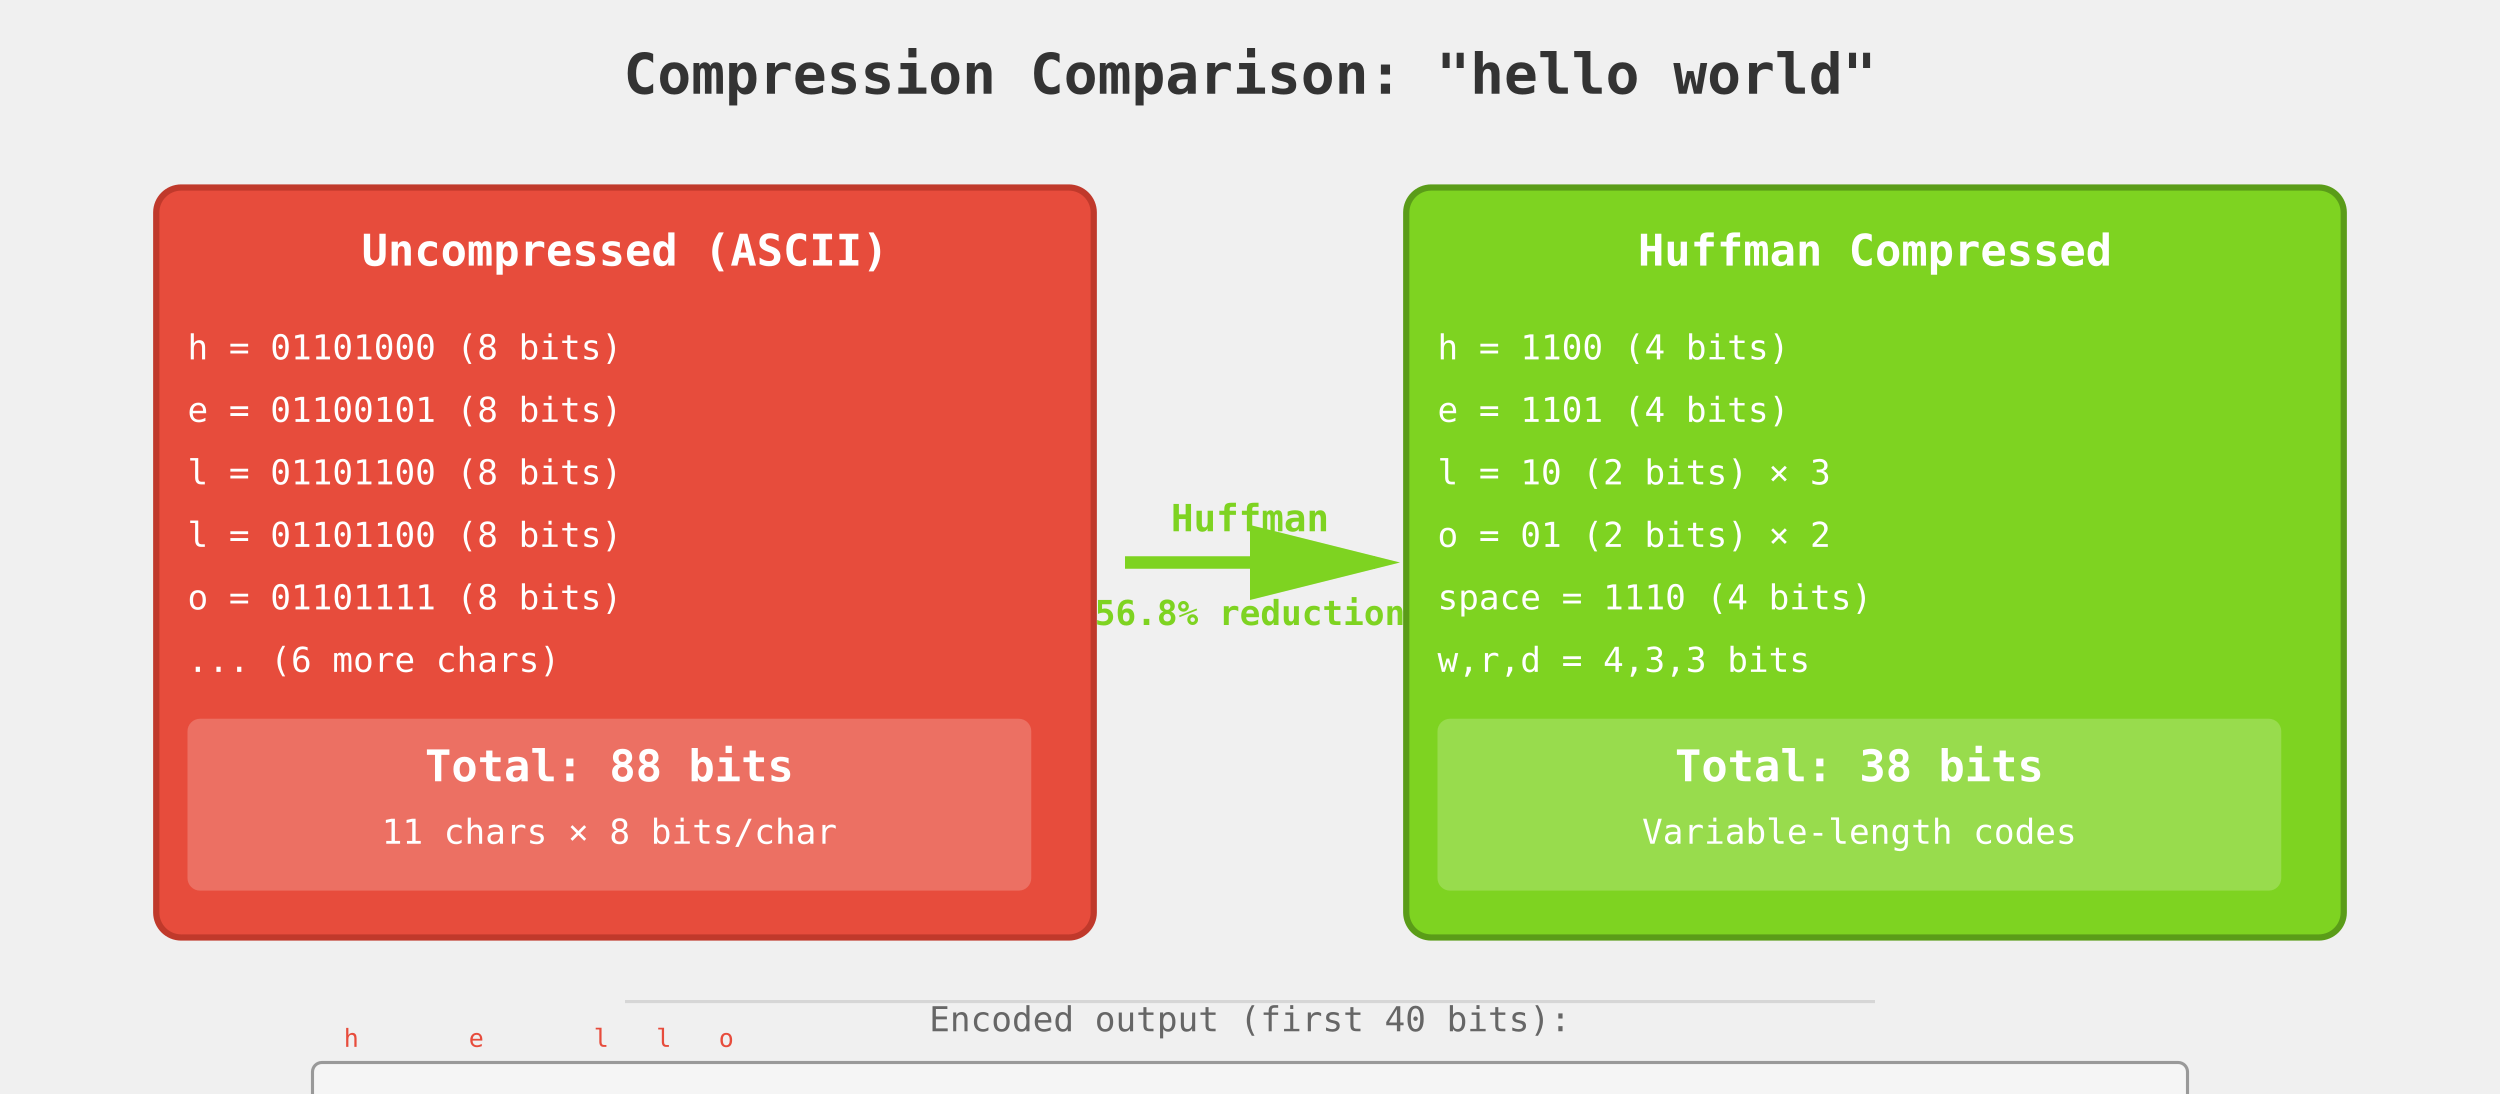
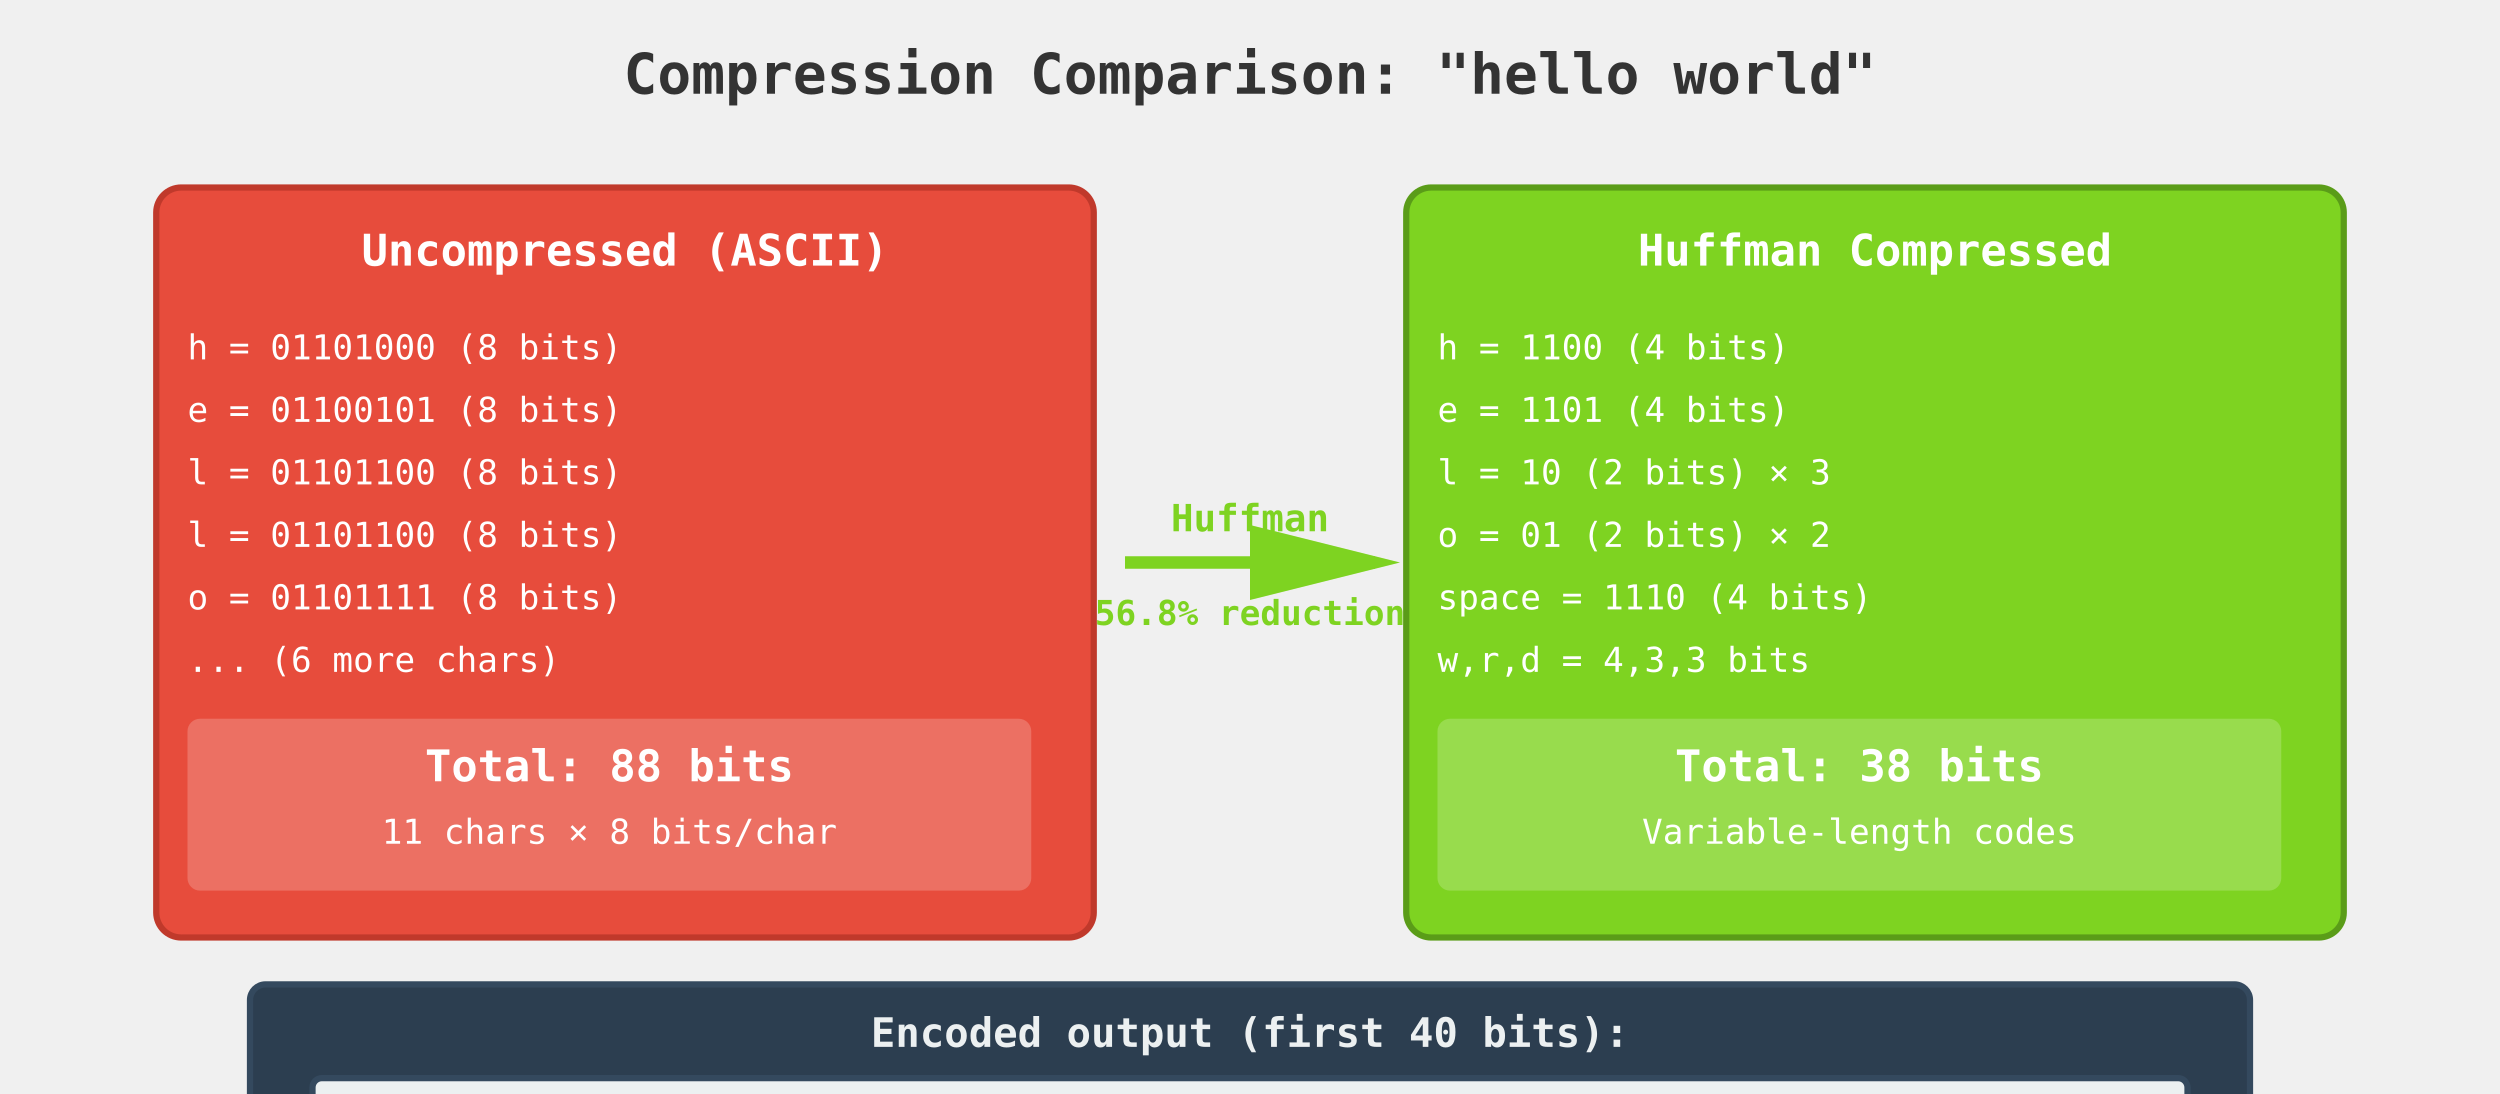
<svg xmlns="http://www.w3.org/2000/svg" width="800" height="350">
  <text x="400" y="30" font-family="monospace" font-size="18" text-anchor="middle" font-weight="bold" fill="#333">
    Compression Comparison: "hello world"
  </text>
  <defs>
    <style>
      .box-before { fill: #E74C3C; stroke: #C0392B; stroke-width: 2; }
      .box-after { fill: #7ED321; stroke: #5A9C18; stroke-width: 2; }
      .title-text { fill: white; font-family: monospace; font-size: 14px; font-weight: bold; }
      .data-text { fill: white; font-family: monospace; font-size: 11px; }
      .binary-text { fill: #333; font-family: 'Courier New', monospace; font-size: 10px; }
      .label-text { fill: #666; font-family: monospace; font-size: 11px; }
    </style>
  </defs>
  <rect x="50" y="60" width="300" height="240" rx="8" class="box-before" />
  <text x="200" y="85" text-anchor="middle" class="title-text">Uncompressed (ASCII)</text>
  <text x="60" y="115" class="data-text">h = 01101000 (8 bits)</text>
  <text x="60" y="135" class="data-text">e = 01100101 (8 bits)</text>
  <text x="60" y="155" class="data-text">l = 01101100 (8 bits)</text>
  <text x="60" y="175" class="data-text">l = 01101100 (8 bits)</text>
  <text x="60" y="195" class="data-text">o = 01101111 (8 bits)</text>
  <text x="60" y="215" class="data-text">... (6 more chars)</text>
  <rect x="60" y="230" width="270" height="55" fill="rgba(255,255,255,0.2)" rx="4" />
  <text x="195" y="250" text-anchor="middle" class="title-text">Total: 88 bits</text>
  <text x="195" y="270" text-anchor="middle" class="data-text">11 chars × 8 bits/char</text>
  <g>
    <defs>
      <marker id="arrowgreen" markerWidth="12" markerHeight="12" refX="10" refY="3" orient="auto">
        <polygon points="0 0, 12 3, 0 6" fill="#7ED321" />
      </marker>
    </defs>
    <path d="M 360 180 L 440 180" fill="none" stroke="#7ED321" stroke-width="4" marker-end="url(#arrowgreen)" />
    <text x="400" y="170" text-anchor="middle" font-family="monospace" font-size="12" font-weight="bold" fill="#7ED321">
      Huffman
    </text>
    <text x="400" y="200" text-anchor="middle" font-family="monospace" font-size="11" font-weight="bold" fill="#7ED321">
      56.8% reduction
    </text>
  </g>
  <rect x="450" y="60" width="300" height="240" rx="8" class="box-after" />
  <text x="600" y="85" text-anchor="middle" class="title-text">Huffman Compressed</text>
  <text x="460" y="115" class="data-text">h = 1100 (4 bits)</text>
  <text x="460" y="135" class="data-text">e = 1101 (4 bits)</text>
  <text x="460" y="155" class="data-text">l = 10 (2 bits) × 3</text>
  <text x="460" y="175" class="data-text">o = 01 (2 bits) × 2</text>
  <text x="460" y="195" class="data-text">space = 1110 (4 bits)</text>
  <text x="460" y="215" class="data-text">w,r,d = 4,3,3 bits</text>
  <rect x="460" y="230" width="270" height="55" fill="rgba(255,255,255,0.2)" rx="4" />
  <text x="595" y="250" text-anchor="middle" class="title-text">Total: 38 bits</text>
  <text x="595" y="270" text-anchor="middle" class="data-text">Variable-length codes</text>
-   <text x="400" y="330" text-anchor="middle" class="label-text">Encoded output (first 40 bits):</text>
-   <rect x="100" y="340" width="600" height="25" fill="#F5F5F5" stroke="#999" stroke-width="1" rx="3" />
-   <text x="110" y="357" class="binary-text">1100110110100111111011110000100111111000</text>
-   <text x="110" y="335" font-family="monospace" font-size="8" fill="#E74C3C">h</text>
-   <text x="150" y="335" font-family="monospace" font-size="8" fill="#E74C3C">e</text>
-   <text x="190" y="335" font-family="monospace" font-size="8" fill="#E74C3C">l</text>
-   <text x="210" y="335" font-family="monospace" font-size="8" fill="#E74C3C">l</text>
-   <text x="230" y="335" font-family="monospace" font-size="8" fill="#E74C3C">o</text>
-   <rect x="200" y="320" width="400" height="1" fill="#999" opacity="0.3" />
+   <rect x="80" y="315" width="640" height="50" fill="#2C3E50" stroke="#34495E" stroke-width="2" rx="5" />
+   <text x="400" y="335" text-anchor="middle" font-family="monospace" font-size="13" font-weight="bold" fill="#ECF0F1">Encoded output (first 40 bits):</text>
+   <rect x="100" y="345" width="600" height="30" fill="#ECF0F1" stroke="#34495E" stroke-width="2" rx="3" />
+   <text x="400" y="365" text-anchor="middle" font-family="'Courier New', monospace" font-size="13" font-weight="bold" fill="#2C3E50" letter-spacing="2">1100 1101 1010 0111 1110 1111 0000 1001 1111 1000</text>
</svg>
